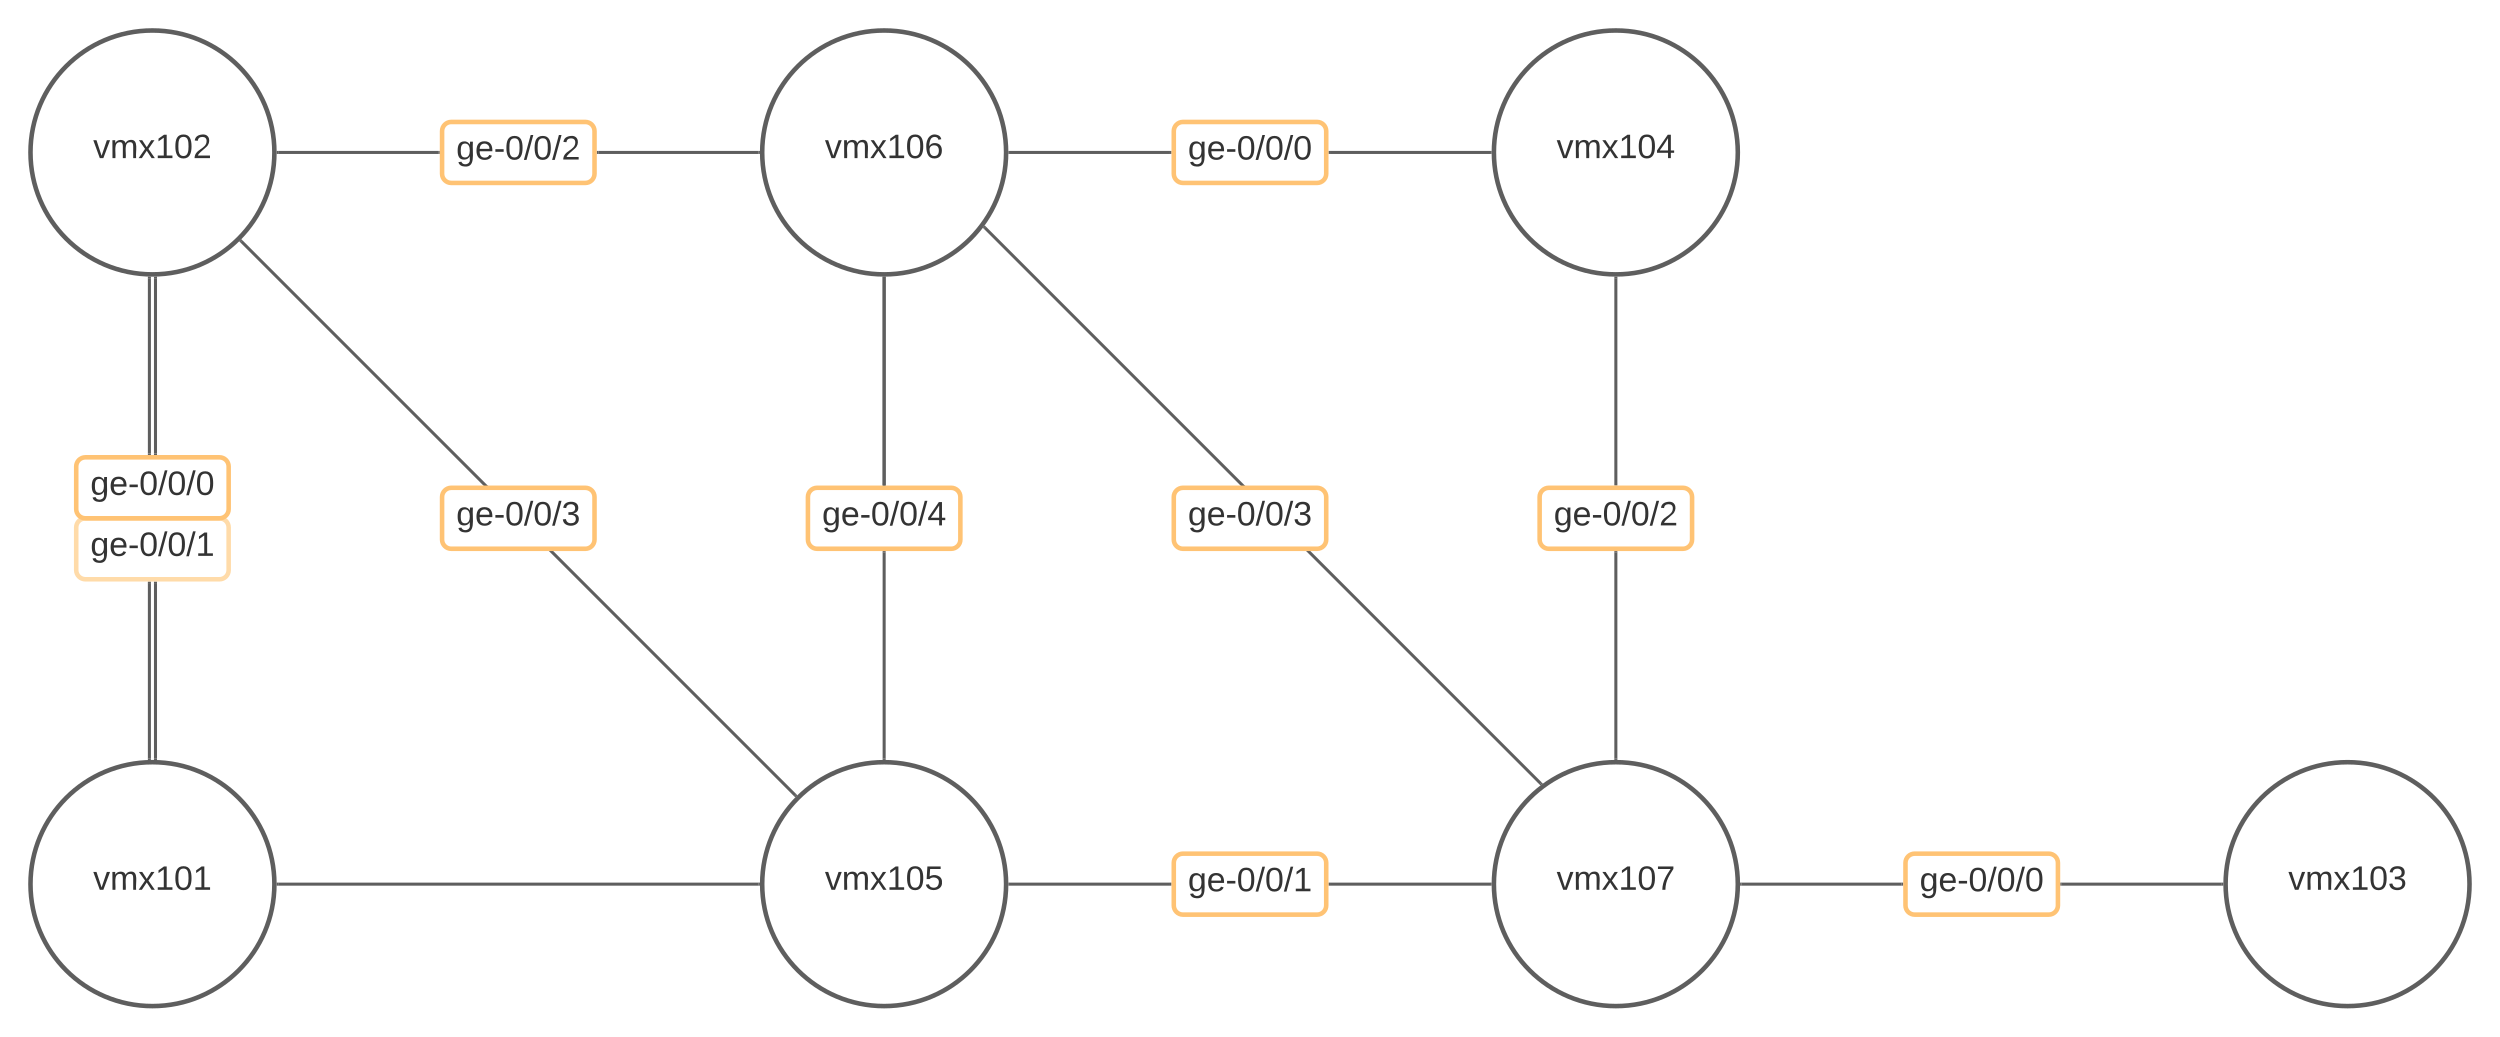
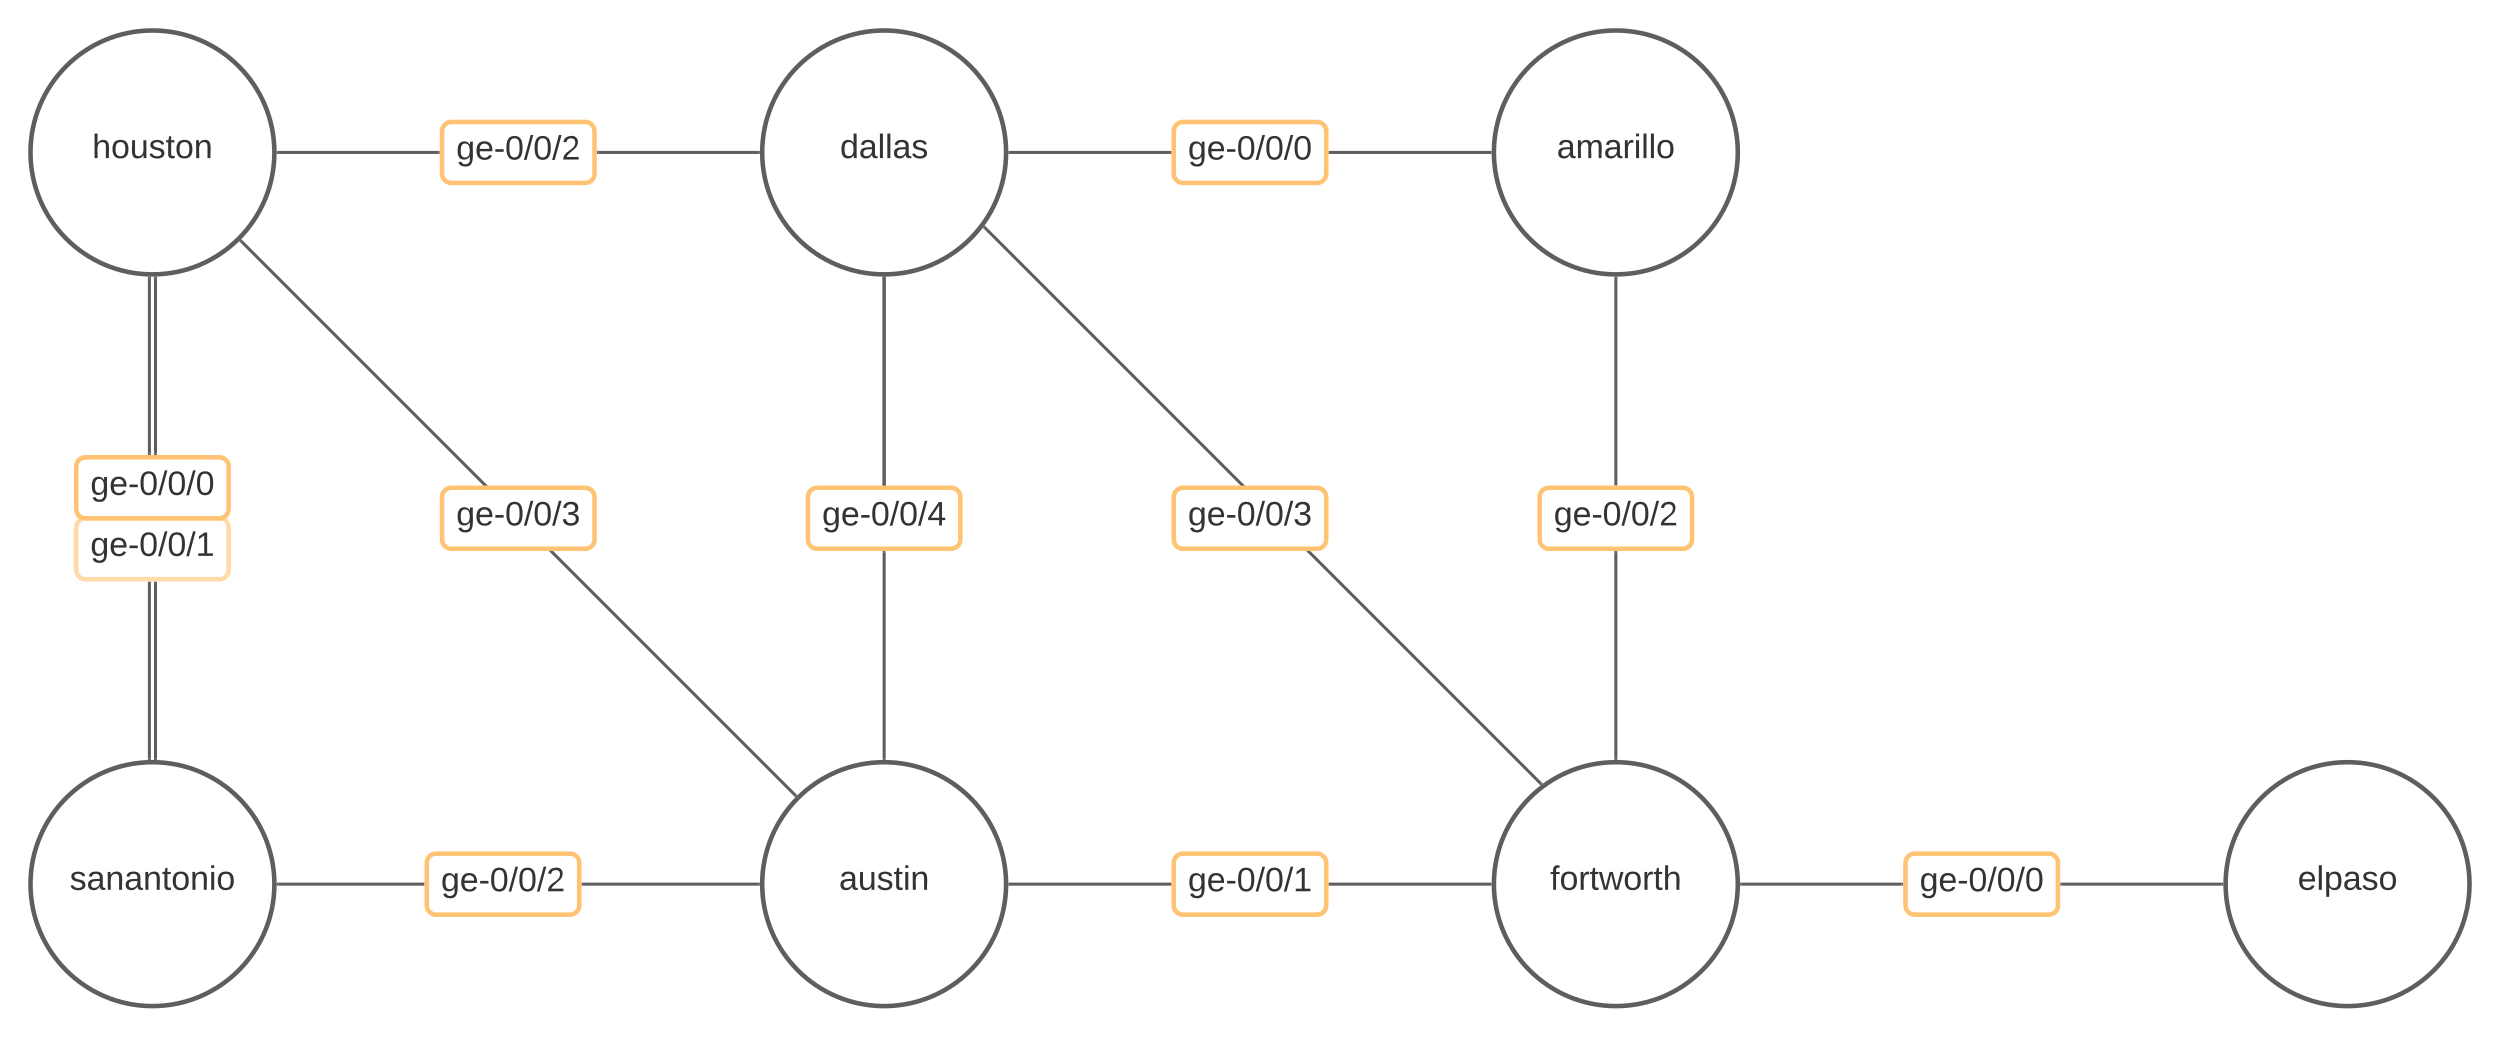
<svg xmlns="http://www.w3.org/2000/svg" xmlns:ns1="lucid" xmlns:xlink="http://www.w3.org/1999/xlink" width="1640" height="680">
  <g transform="translate(-60 -300)" ns1:page-tab-id="0_0">
    <path d="M0 0h1760v1360H0z" fill="#fff" />
    <path d="M240 400c0 44.18-35.82 80-80 80s-80-35.82-80-80 35.82-80 80-80 80 35.82 80 80z" stroke="#5e5e5e" stroke-width="3" fill="#fff" />
-     <use xlink:href="#a" transform="matrix(1,0,0,1,85,325) translate(36.14198 78.71528)" />
+     <use xlink:href="#a" transform="matrix(1,0,0,1,85,325) translate(35.49383 78.71528)" />
    <path d="M240 880c0 44.18-35.82 80-80 80s-80-35.82-80-80 35.82-80 80-80 80 35.82 80 80z" stroke="#5e5e5e" stroke-width="3" fill="#fff" />
-     <use xlink:href="#b" transform="matrix(1,0,0,1,85,805) translate(36.14198 78.71528)" />
+     <use xlink:href="#b" transform="matrix(1,0,0,1,85,805) translate(20.70988 78.71528)" />
    <path d="M720 400c0 44.18-35.82 80-80 80s-80-35.82-80-80 35.82-80 80-80 80 35.82 80 80z" stroke="#5e5e5e" stroke-width="3" fill="#fff" />
-     <use xlink:href="#c" transform="matrix(1,0,0,1,565,325) translate(36.14198 78.71528)" />
+     <use xlink:href="#c" transform="matrix(1,0,0,1,565,325) translate(46.04938 78.71528)" />
    <path d="M1200 400c0 44.18-35.82 80-80 80s-80-35.82-80-80 35.82-80 80-80 80 35.82 80 80z" stroke="#5e5e5e" stroke-width="3" fill="#fff" />
-     <use xlink:href="#d" transform="matrix(1,0,0,1,1045,325) translate(36.14198 78.71528)" />
+     <use xlink:href="#d" transform="matrix(1,0,0,1,1045,325) translate(36.26543 78.71528)" />
    <path d="M720 880c0 44.18-35.82 80-80 80s-80-35.82-80-80 35.82-80 80-80 80 35.82 80 80z" stroke="#5e5e5e" stroke-width="3" fill="#fff" />
-     <use xlink:href="#e" transform="matrix(1,0,0,1,565,805) translate(36.14198 78.71528)" />
+     <use xlink:href="#e" transform="matrix(1,0,0,1,565,805) translate(45.40123 78.71528)" />
    <path d="M1200 880c0 44.18-35.82 80-80 80s-80-35.82-80-80 35.82-80 80-80 80 35.82 80 80z" stroke="#5e5e5e" stroke-width="3" fill="#fff" />
-     <use xlink:href="#f" transform="matrix(1,0,0,1,1045,805) translate(36.14198 78.71528)" />
+     <use xlink:href="#f" transform="matrix(1,0,0,1,1045,805) translate(31.88272 78.71528)" />
    <path d="M1680 880c0 44.18-35.82 80-80 80s-80-35.82-80-80 35.82-80 80-80 80 35.82 80 80z" stroke="#5e5e5e" stroke-width="3" fill="#fff" />
-     <use xlink:href="#g" transform="matrix(1,0,0,1,1525,805) translate(36.14198 78.71528)" />
+     <use xlink:href="#g" transform="matrix(1,0,0,1,1525,805) translate(42.31481 78.71528)" />
    <path d="M158 597.5v-115M162 597.5v-115" stroke="#5e5e5e" stroke-width="2" fill="none" />
    <path d="M159 598.5h-2v-1.03h2M163 598.5h-2v-1.03h2M159 481.47v1.06h-2v-1.12M163 482.53h-2v-1.04l2-.1" fill="#5e5e5e" />
    <path d="M158 797.5v-115M162 797.5v-115" stroke="#5e5e5e" stroke-width="2" fill="none" />
    <path d="M159 798.5l-2 .1v-1.13h2M163 798.6l-2-.07v-1.06h2M159 682.53h-2v-1.03h2M163 682.53h-2v-1.03h2" fill="#5e5e5e" />
    <path d="M162 639.5v1M158 639.5v1" stroke="#5e5e5e" stroke-width="2" fill="none" />
    <path d="M163 639.53h-2v-1.03h2M159 639.53h-2v-1.03h2M163 641.5h-2v-1.03h2M159 641.5h-2v-1.03h2" fill="#5e5e5e" />
    <path d="M452.5 400h105" stroke="#5e5e5e" stroke-width="2" fill="none" />
    <path d="M452.53 401h-1.03v-2h1.03M558.5 399.98V401h-1.03v-2h1.06" fill="#5e5e5e" />
    <path d="M242.5 400h105" stroke="#5e5e5e" stroke-width="2" fill="none" />
    <path d="M242.53 401h-1.06l.03-.98V399h1.03M348.5 401h-1.03v-2h1.03" fill="#5e5e5e" />
    <path d="M932.5 400h105" stroke="#5e5e5e" stroke-width="2" fill="none" />
    <path d="M932.53 401h-1.03v-2h1.03M1038.5 399.98V401h-1.03v-2h1.06" fill="#5e5e5e" />
    <path d="M722.5 400h105" stroke="#5e5e5e" stroke-width="2" fill="none" />
    <path d="M722.53 401h-1.06l.03-.98V399h1.03M828.5 401h-1.03v-2h1.03" fill="#5e5e5e" />
-     <path d="M557.5 880h-315" stroke="#5e5e5e" stroke-width="2" fill="none" />
-     <path d="M558.5 879.98V881h-1.03v-2h1.06M242.53 881h-1.06l.03-.98V879h1.03" fill="#5e5e5e" />
+     <path d="M557.5 880h-115" stroke="#5e5e5e" stroke-width="2" fill="none" />
+     <path d="M558.5 879.98V881h-1.03v-2h1.06M442.53 881h-1.03v-2h1.03" fill="#5e5e5e" />
+     <path d="M337.5 880h-95" stroke="#5e5e5e" stroke-width="2" fill="none" />
+     <path d="M338.5 881h-1.03v-2h1.03M242.53 881h-1.06l.03-.98V879h1.03" fill="#5e5e5e" />
    <path d="M218.3 458.3l363.4 363.4" stroke="#5e5e5e" stroke-width="2" fill="none" />
    <path d="M219.03 457.62l-1.4 1.4-.73-.7 1.4-1.43M583.1 821.7l-1.4 1.4-.73-.72 1.4-1.4" fill="#5e5e5e" />
    <path d="M722.5 880h105" stroke="#5e5e5e" stroke-width="2" fill="none" />
    <path d="M722.53 881h-1.06l.03-.98V879h1.03M828.5 881h-1.03v-2h1.03" fill="#5e5e5e" />
    <path d="M932.5 880h105" stroke="#5e5e5e" stroke-width="2" fill="none" />
    <path d="M932.53 881h-1.03v-2h1.03M1038.5 879.98V881h-1.03v-2h1.06" fill="#5e5e5e" />
    <path d="M1412.5 880h105" stroke="#5e5e5e" stroke-width="2" fill="none" />
    <path d="M1412.53 881h-1.03v-2h1.03M1518.5 879.98V881h-1.03v-2h1.06" fill="#5e5e5e" />
    <path d="M1202.5 880h105" stroke="#5e5e5e" stroke-width="2" fill="none" />
    <path d="M1202.53 881h-1.06l.03-.98V879h1.03M1308.5 881h-1.03v-2h1.03" fill="#5e5e5e" />
    <path d="M110 646c0-3.3 2.7-6 6-6h88c3.3 0 6 2.7 6 6v28c0 3.3-2.7 6-6 6h-88c-3.3 0-6-2.7-6-6z" stroke="#ffdba9" stroke-width="3" fill="#fff" />
    <use xlink:href="#h" transform="matrix(1,0,0,1,115,645) translate(4.290123 19.65278)" />
    <path d="M110 606c0-3.3 2.7-6 6-6h88c3.3 0 6 2.7 6 6v28c0 3.3-2.7 6-6 6h-88c-3.3 0-6-2.7-6-6z" stroke="#ffc374" stroke-width="3" fill="#fff" />
    <use xlink:href="#i" transform="matrix(1,0,0,1,115,605) translate(4.290123 19.65278)" />
    <path d="M350 386c0-3.3 2.7-6 6-6h88c3.3 0 6 2.7 6 6v28c0 3.3-2.7 6-6 6h-88c-3.3 0-6-2.7-6-6z" stroke="#ffc374" stroke-width="3" fill="#fff" />
    <use xlink:href="#j" transform="matrix(1,0,0,1,355,385) translate(4.290123 19.65278)" />
    <path d="M350 626c0-3.3 2.7-6 6-6h88c3.3 0 6 2.7 6 6v28c0 3.3-2.7 6-6 6h-88c-3.3 0-6-2.7-6-6z" stroke="#ffc374" stroke-width="3" fill="#fff" />
    <use xlink:href="#k" transform="matrix(1,0,0,1,355,625) translate(4.290123 19.65278)" />
    <path d="M640 482.5v135" stroke="#5e5e5e" stroke-width="2" fill="none" />
    <path d="M639.98 481.5H641v1.03h-2v-1.06M641 618.5h-2v-1.03h2" fill="#5e5e5e" />
    <path d="M640 662.5v135" stroke="#5e5e5e" stroke-width="2" fill="none" />
    <path d="M641 662.53h-2v-1.03h2M641 798.53l-.98-.03H639v-1.03h2" fill="#5e5e5e" />
    <path d="M590 626c0-3.3 2.7-6 6-6h88c3.3 0 6 2.7 6 6v28c0 3.3-2.7 6-6 6h-88c-3.3 0-6-2.7-6-6z" stroke="#ffc374" stroke-width="3" fill="#fff" />
    <use xlink:href="#l" transform="matrix(1,0,0,1,595,625) translate(4.290123 19.65278)" />
    <path d="M830 386c0-3.3 2.7-6 6-6h88c3.3 0 6 2.7 6 6v28c0 3.3-2.7 6-6 6h-88c-3.3 0-6-2.7-6-6z" stroke="#ffc374" stroke-width="3" fill="#fff" />
    <use xlink:href="#i" transform="matrix(1,0,0,1,835,385) translate(4.290123 19.65278)" />
    <path d="M830 866c0-3.3 2.7-6 6-6h88c3.3 0 6 2.7 6 6v28c0 3.3-2.7 6-6 6h-88c-3.3 0-6-2.7-6-6z" stroke="#ffc374" stroke-width="3" fill="#fff" />
    <use xlink:href="#h" transform="matrix(1,0,0,1,835,865) translate(4.290123 19.65278)" />
    <path d="M640 482.5v135M640 482.53v-1.03M640 617.47v1.03M1120 662.5v135" stroke="#5e5e5e" stroke-width="2" fill="none" />
    <path d="M1121 662.53h-2v-1.03h2M1121 798.53l-.98-.03H1119v-1.03h2" fill="#5e5e5e" />
    <path d="M1120 482.5v135" stroke="#5e5e5e" stroke-width="2" fill="none" />
    <path d="M1119.98 481.5h1.03v1.03h-2v-1.06M1121 618.5h-2v-1.03h2" fill="#5e5e5e" />
    <path d="M1070 626c0-3.3 2.7-6 6-6h88c3.3 0 6 2.7 6 6v28c0 3.3-2.7 6-6 6h-88c-3.3 0-6-2.7-6-6z" stroke="#ffc374" stroke-width="3" fill="#fff" />
    <use xlink:href="#j" transform="matrix(1,0,0,1,1075,625) translate(4.290123 19.65278)" />
    <path d="M1310 866c0-3.3 2.7-6 6-6h88c3.3 0 6 2.7 6 6v28c0 3.3-2.7 6-6 6h-88c-3.3 0-6-2.7-6-6z" stroke="#ffc374" stroke-width="3" fill="#fff" />
    <use xlink:href="#i" transform="matrix(1,0,0,1,1315,865) translate(4.290123 19.65278)" />
    <path d="M706.06 449.36l364.57 364.57" stroke="#5e5e5e" stroke-width="2" fill="none" />
    <path d="M706.8 448.67l-1.43 1.4-.63-.62 1.23-1.6M1072.15 814.03l-.33.23-1.27 1-.64-.64 1.42-1.42" fill="#5e5e5e" />
    <path d="M830 626c0-3.3 2.7-6 6-6h88c3.3 0 6 2.7 6 6v28c0 3.3-2.7 6-6 6h-88c-3.3 0-6-2.7-6-6z" stroke="#ffc374" stroke-width="3" fill="#fff" />
    <use xlink:href="#k" transform="matrix(1,0,0,1,835,625) translate(4.290123 19.65278)" />
+     <path d="M340 866c0-3.3 2.7-6 6-6h88c3.3 0 6 2.7 6 6v28c0 3.3-2.7 6-6 6h-88c-3.3 0-6-2.7-6-6z" stroke="#ffc374" stroke-width="3" fill="#fff" />
+     <use xlink:href="#j" transform="matrix(1,0,0,1,345,865) translate(4.290123 19.65278)" />
    <defs>
-       <path fill="#333" d="M108 0H70L1-190h34L89-25l56-165h34" id="m" />
-       <path fill="#333" d="M210-169c-67 3-38 105-44 169h-31v-121c0-29-5-50-35-48C34-165 62-65 56 0H25l-1-190h30c1 10-1 24 2 32 10-44 99-50 107 0 11-21 27-35 58-36 85-2 47 119 55 194h-31v-121c0-29-5-49-35-48" id="n" />
-       <path fill="#333" d="M141 0L90-78 38 0H4l68-98-65-92h35l48 74 47-74h35l-64 92 68 98h-35" id="o" />
-       <path fill="#333" d="M27 0v-27h64v-190l-56 39v-29l58-41h29v221h61V0H27" id="p" />
-       <path fill="#333" d="M101-251c68 0 85 55 85 127S166 4 100 4C33 4 14-52 14-124c0-73 17-127 87-127zm-1 229c47 0 54-49 54-102s-4-102-53-102c-51 0-55 48-55 102 0 53 5 102 54 102" id="q" />
-       <path fill="#333" d="M101-251c82-7 93 87 43 132L82-64C71-53 59-42 53-27h129V0H18c2-99 128-94 128-182 0-28-16-43-45-43s-46 15-49 41l-32-3c6-41 34-60 81-64" id="r" />
+       <path fill="#333" d="M106-169C34-169 62-67 57 0H25v-261h32l-1 103c12-21 28-36 61-36 89 0 53 116 60 194h-32v-121c2-32-8-49-39-48" id="m" />
+       <path fill="#333" d="M100-194c62-1 85 37 85 99 1 63-27 99-86 99S16-35 15-95c0-66 28-99 85-99zM99-20c44 1 53-31 53-75 0-43-8-75-51-75s-53 32-53 75 10 74 51 75" id="n" />
+       <path fill="#333" d="M84 4C-5 8 30-112 23-190h32v120c0 31 7 50 39 49 72-2 45-101 50-169h31l1 190h-30c-1-10 1-25-2-33-11 22-28 36-60 37" id="o" />
+       <path fill="#333" d="M135-143c-3-34-86-38-87 0 15 53 115 12 119 90S17 21 10-45l28-5c4 36 97 45 98 0-10-56-113-15-118-90-4-57 82-63 122-42 12 7 21 19 24 35" id="p" />
+       <path fill="#333" d="M59-47c-2 24 18 29 38 22v24C64 9 27 4 27-40v-127H5v-23h24l9-43h21v43h35v23H59v120" id="q" />
+       <path fill="#333" d="M117-194c89-4 53 116 60 194h-32v-121c0-31-8-49-39-48C34-167 62-67 57 0H25l-1-190h30c1 10-1 24 2 32 11-22 29-35 61-36" id="r" />
      <g id="a">
        <use transform="matrix(0.0617284,0,0,0.0617284,0,0)" xlink:href="#m" />
-         <use transform="matrix(0.0617284,0,0,0.0617284,11.11111,0)" xlink:href="#n" />
-         <use transform="matrix(0.0617284,0,0,0.0617284,29.5679,0)" xlink:href="#o" />
-         <use transform="matrix(0.0617284,0,0,0.0617284,40.67901,0)" xlink:href="#p" />
-         <use transform="matrix(0.0617284,0,0,0.0617284,53.02469,0)" xlink:href="#q" />
-         <use transform="matrix(0.0617284,0,0,0.0617284,65.37037,0)" xlink:href="#r" />
-       </g>
+         <use transform="matrix(0.0617284,0,0,0.0617284,12.34568,0)" xlink:href="#n" />
+         <use transform="matrix(0.0617284,0,0,0.0617284,24.69136,0)" xlink:href="#o" />
+         <use transform="matrix(0.0617284,0,0,0.0617284,37.03704,0)" xlink:href="#p" />
+         <use transform="matrix(0.0617284,0,0,0.0617284,48.14815,0)" xlink:href="#q" />
+         <use transform="matrix(0.0617284,0,0,0.0617284,54.32099,0)" xlink:href="#n" />
+         <use transform="matrix(0.0617284,0,0,0.0617284,66.66667,0)" xlink:href="#r" />
+       </g>
+       <path fill="#333" d="M141-36C126-15 110 5 73 4 37 3 15-17 15-53c-1-64 63-63 125-63 3-35-9-54-41-54-24 1-41 7-42 31l-33-3c5-37 33-52 76-52 45 0 72 20 72 64v82c-1 20 7 32 28 27v20c-31 9-61-2-59-35zM48-53c0 20 12 33 32 33 41-3 63-29 60-74-43 2-92-5-92 41" id="s" />
+       <path fill="#333" d="M24-231v-30h32v30H24zM24 0v-190h32V0H24" id="t" />
      <g id="b">
-         <use transform="matrix(0.0617284,0,0,0.0617284,0,0)" xlink:href="#m" />
-         <use transform="matrix(0.0617284,0,0,0.0617284,11.11111,0)" xlink:href="#n" />
-         <use transform="matrix(0.0617284,0,0,0.0617284,29.5679,0)" xlink:href="#o" />
-         <use transform="matrix(0.0617284,0,0,0.0617284,40.67901,0)" xlink:href="#p" />
-         <use transform="matrix(0.0617284,0,0,0.0617284,53.02469,0)" xlink:href="#q" />
-         <use transform="matrix(0.0617284,0,0,0.0617284,65.37037,0)" xlink:href="#p" />
-       </g>
-       <path fill="#333" d="M110-160c48 1 74 30 74 79 0 53-28 85-80 85-65 0-83-55-86-122-5-90 50-162 133-122 14 7 22 21 27 39l-31 6c-5-40-67-38-82-6-9 19-15 44-15 74 11-20 30-34 60-33zm-7 138c34 0 49-23 49-58s-16-56-50-56c-29 0-50 16-49 49 1 36 15 65 50 65" id="s" />
+         <use transform="matrix(0.0617284,0,0,0.0617284,0,0)" xlink:href="#p" />
+         <use transform="matrix(0.0617284,0,0,0.0617284,11.11111,0)" xlink:href="#s" />
+         <use transform="matrix(0.0617284,0,0,0.0617284,23.45679,0)" xlink:href="#r" />
+         <use transform="matrix(0.0617284,0,0,0.0617284,35.80247,0)" xlink:href="#s" />
+         <use transform="matrix(0.0617284,0,0,0.0617284,48.14815,0)" xlink:href="#r" />
+         <use transform="matrix(0.0617284,0,0,0.0617284,60.49383,0)" xlink:href="#q" />
+         <use transform="matrix(0.0617284,0,0,0.0617284,66.66667,0)" xlink:href="#n" />
+         <use transform="matrix(0.0617284,0,0,0.0617284,79.01235,0)" xlink:href="#r" />
+         <use transform="matrix(0.0617284,0,0,0.0617284,91.35802,0)" xlink:href="#t" />
+         <use transform="matrix(0.0617284,0,0,0.0617284,96.23457,0)" xlink:href="#n" />
+       </g>
+       <path fill="#333" d="M85-194c31 0 48 13 60 33l-1-100h32l1 261h-30c-2-10 0-23-3-31C134-8 116 4 85 4 32 4 16-35 15-94c0-66 23-100 70-100zm9 24c-40 0-46 34-46 75 0 40 6 74 45 74 42 0 51-32 51-76 0-42-9-74-50-73" id="u" />
+       <path fill="#333" d="M24 0v-261h32V0H24" id="v" />
      <g id="c">
-         <use transform="matrix(0.0617284,0,0,0.0617284,0,0)" xlink:href="#m" />
-         <use transform="matrix(0.0617284,0,0,0.0617284,11.11111,0)" xlink:href="#n" />
-         <use transform="matrix(0.0617284,0,0,0.0617284,29.5679,0)" xlink:href="#o" />
-         <use transform="matrix(0.0617284,0,0,0.0617284,40.67901,0)" xlink:href="#p" />
-         <use transform="matrix(0.0617284,0,0,0.0617284,53.02469,0)" xlink:href="#q" />
-         <use transform="matrix(0.0617284,0,0,0.0617284,65.37037,0)" xlink:href="#s" />
-       </g>
-       <path fill="#333" d="M155-56V0h-30v-56H8v-25l114-167h33v167h35v25h-35zm-30-156c-27 46-58 90-88 131h88v-131" id="t" />
+         <use transform="matrix(0.0617284,0,0,0.0617284,0,0)" xlink:href="#u" />
+         <use transform="matrix(0.0617284,0,0,0.0617284,12.34568,0)" xlink:href="#s" />
+         <use transform="matrix(0.0617284,0,0,0.0617284,24.69136,0)" xlink:href="#v" />
+         <use transform="matrix(0.0617284,0,0,0.0617284,29.5679,0)" xlink:href="#v" />
+         <use transform="matrix(0.0617284,0,0,0.0617284,34.44444,0)" xlink:href="#s" />
+         <use transform="matrix(0.0617284,0,0,0.0617284,46.79012,0)" xlink:href="#p" />
+       </g>
+       <path fill="#333" d="M210-169c-67 3-38 105-44 169h-31v-121c0-29-5-50-35-48C34-165 62-65 56 0H25l-1-190h30c1 10-1 24 2 32 10-44 99-50 107 0 11-21 27-35 58-36 85-2 47 119 55 194h-31v-121c0-29-5-49-35-48" id="w" />
+       <path fill="#333" d="M114-163C36-179 61-72 57 0H25l-1-190h30c1 12-1 29 2 39 6-27 23-49 58-41v29" id="x" />
      <g id="d">
-         <use transform="matrix(0.0617284,0,0,0.0617284,0,0)" xlink:href="#m" />
-         <use transform="matrix(0.0617284,0,0,0.0617284,11.11111,0)" xlink:href="#n" />
-         <use transform="matrix(0.0617284,0,0,0.0617284,29.5679,0)" xlink:href="#o" />
-         <use transform="matrix(0.0617284,0,0,0.0617284,40.67901,0)" xlink:href="#p" />
-         <use transform="matrix(0.0617284,0,0,0.0617284,53.02469,0)" xlink:href="#q" />
-         <use transform="matrix(0.0617284,0,0,0.0617284,65.37037,0)" xlink:href="#t" />
-       </g>
-       <path fill="#333" d="M54-142c48-35 137-8 131 61C196 18 31 33 14-55l32-4c7 23 22 37 52 37 35-1 51-22 54-58 4-55-73-65-99-34H22l8-134h141v27H59" id="u" />
+         <use transform="matrix(0.0617284,0,0,0.0617284,0,0)" xlink:href="#s" />
+         <use transform="matrix(0.0617284,0,0,0.0617284,12.34568,0)" xlink:href="#w" />
+         <use transform="matrix(0.0617284,0,0,0.0617284,30.80247,0)" xlink:href="#s" />
+         <use transform="matrix(0.0617284,0,0,0.0617284,43.14815,0)" xlink:href="#x" />
+         <use transform="matrix(0.0617284,0,0,0.0617284,50.49383,0)" xlink:href="#t" />
+         <use transform="matrix(0.0617284,0,0,0.0617284,55.37037,0)" xlink:href="#v" />
+         <use transform="matrix(0.0617284,0,0,0.0617284,60.24691,0)" xlink:href="#v" />
+         <use transform="matrix(0.0617284,0,0,0.0617284,65.12346,0)" xlink:href="#n" />
+       </g>
      <g id="e">
-         <use transform="matrix(0.0617284,0,0,0.0617284,0,0)" xlink:href="#m" />
-         <use transform="matrix(0.0617284,0,0,0.0617284,11.11111,0)" xlink:href="#n" />
-         <use transform="matrix(0.0617284,0,0,0.0617284,29.5679,0)" xlink:href="#o" />
-         <use transform="matrix(0.0617284,0,0,0.0617284,40.67901,0)" xlink:href="#p" />
-         <use transform="matrix(0.0617284,0,0,0.0617284,53.02469,0)" xlink:href="#q" />
-         <use transform="matrix(0.0617284,0,0,0.0617284,65.37037,0)" xlink:href="#u" />
-       </g>
-       <path fill="#333" d="M64 0c3-98 48-159 88-221H18v-27h164v26C143-157 98-101 97 0H64" id="v" />
+         <use transform="matrix(0.0617284,0,0,0.0617284,0,0)" xlink:href="#s" />
+         <use transform="matrix(0.0617284,0,0,0.0617284,12.34568,0)" xlink:href="#o" />
+         <use transform="matrix(0.0617284,0,0,0.0617284,24.69136,0)" xlink:href="#p" />
+         <use transform="matrix(0.0617284,0,0,0.0617284,35.80247,0)" xlink:href="#q" />
+         <use transform="matrix(0.0617284,0,0,0.0617284,41.97531,0)" xlink:href="#t" />
+         <use transform="matrix(0.0617284,0,0,0.0617284,46.85185,0)" xlink:href="#r" />
+       </g>
+       <path fill="#333" d="M101-234c-31-9-42 10-38 44h38v23H63V0H32v-167H5v-23h27c-7-52 17-82 69-68v24" id="y" />
+       <path fill="#333" d="M206 0h-36l-40-164L89 0H53L-1-190h32L70-26l43-164h34l41 164 42-164h31" id="z" />
      <g id="f">
-         <use transform="matrix(0.0617284,0,0,0.0617284,0,0)" xlink:href="#m" />
-         <use transform="matrix(0.0617284,0,0,0.0617284,11.11111,0)" xlink:href="#n" />
-         <use transform="matrix(0.0617284,0,0,0.0617284,29.5679,0)" xlink:href="#o" />
-         <use transform="matrix(0.0617284,0,0,0.0617284,40.67901,0)" xlink:href="#p" />
-         <use transform="matrix(0.0617284,0,0,0.0617284,53.02469,0)" xlink:href="#q" />
-         <use transform="matrix(0.0617284,0,0,0.0617284,65.37037,0)" xlink:href="#v" />
-       </g>
-       <path fill="#333" d="M126-127c33 6 58 20 58 59 0 88-139 92-164 29-3-8-5-16-6-25l32-3c6 27 21 44 54 44 32 0 52-15 52-46 0-38-36-46-79-43v-28c39 1 72-4 72-42 0-27-17-43-46-43-28 0-47 15-49 41l-32-3c6-42 35-63 81-64 48-1 79 21 79 65 0 36-21 52-52 59" id="w" />
+         <use transform="matrix(0.0617284,0,0,0.0617284,0,0)" xlink:href="#y" />
+         <use transform="matrix(0.0617284,0,0,0.0617284,6.17284,0)" xlink:href="#n" />
+         <use transform="matrix(0.0617284,0,0,0.0617284,18.51852,0)" xlink:href="#x" />
+         <use transform="matrix(0.0617284,0,0,0.0617284,25.8642,0)" xlink:href="#q" />
+         <use transform="matrix(0.0617284,0,0,0.0617284,32.03704,0)" xlink:href="#z" />
+         <use transform="matrix(0.0617284,0,0,0.0617284,48.02469,0)" xlink:href="#n" />
+         <use transform="matrix(0.0617284,0,0,0.0617284,60.37037,0)" xlink:href="#x" />
+         <use transform="matrix(0.0617284,0,0,0.0617284,67.71605,0)" xlink:href="#q" />
+         <use transform="matrix(0.0617284,0,0,0.0617284,73.88889,0)" xlink:href="#m" />
+       </g>
+       <path fill="#333" d="M100-194c63 0 86 42 84 106H49c0 40 14 67 53 68 26 1 43-12 49-29l28 8c-11 28-37 45-77 45C44 4 14-33 15-96c1-61 26-98 85-98zm52 81c6-60-76-77-97-28-3 7-6 17-6 28h103" id="A" />
+       <path fill="#333" d="M115-194c55 1 70 41 70 98S169 2 115 4C84 4 66-9 55-30l1 105H24l-1-265h31l2 30c10-21 28-34 59-34zm-8 174c40 0 45-34 45-75s-6-73-45-74c-42 0-51 32-51 76 0 43 10 73 51 73" id="B" />
      <g id="g">
-         <use transform="matrix(0.0617284,0,0,0.0617284,0,0)" xlink:href="#m" />
-         <use transform="matrix(0.0617284,0,0,0.0617284,11.11111,0)" xlink:href="#n" />
-         <use transform="matrix(0.0617284,0,0,0.0617284,29.5679,0)" xlink:href="#o" />
-         <use transform="matrix(0.0617284,0,0,0.0617284,40.67901,0)" xlink:href="#p" />
-         <use transform="matrix(0.0617284,0,0,0.0617284,53.02469,0)" xlink:href="#q" />
-         <use transform="matrix(0.0617284,0,0,0.0617284,65.37037,0)" xlink:href="#w" />
-       </g>
-       <path fill="#333" d="M177-190C167-65 218 103 67 71c-23-6-38-20-44-43l32-5c15 47 100 32 89-28v-30C133-14 115 1 83 1 29 1 15-40 15-95c0-56 16-97 71-98 29-1 48 16 59 35 1-10 0-23 2-32h30zM94-22c36 0 50-32 50-73 0-42-14-75-50-75-39 0-46 34-46 75s6 73 46 73" id="x" />
-       <path fill="#333" d="M100-194c63 0 86 42 84 106H49c0 40 14 67 53 68 26 1 43-12 49-29l28 8c-11 28-37 45-77 45C44 4 14-33 15-96c1-61 26-98 85-98zm52 81c6-60-76-77-97-28-3 7-6 17-6 28h103" id="y" />
-       <path fill="#333" d="M16-82v-28h88v28H16" id="z" />
-       <path fill="#333" d="M0 4l72-265h28L28 4H0" id="A" />
+         <use transform="matrix(0.0617284,0,0,0.0617284,0,0)" xlink:href="#A" />
+         <use transform="matrix(0.0617284,0,0,0.0617284,12.34568,0)" xlink:href="#v" />
+         <use transform="matrix(0.0617284,0,0,0.0617284,17.22222,0)" xlink:href="#B" />
+         <use transform="matrix(0.0617284,0,0,0.0617284,29.5679,0)" xlink:href="#s" />
+         <use transform="matrix(0.0617284,0,0,0.0617284,41.91358,0)" xlink:href="#p" />
+         <use transform="matrix(0.0617284,0,0,0.0617284,53.02469,0)" xlink:href="#n" />
+       </g>
+       <path fill="#333" d="M177-190C167-65 218 103 67 71c-23-6-38-20-44-43l32-5c15 47 100 32 89-28v-30C133-14 115 1 83 1 29 1 15-40 15-95c0-56 16-97 71-98 29-1 48 16 59 35 1-10 0-23 2-32h30zM94-22c36 0 50-32 50-73 0-42-14-75-50-75-39 0-46 34-46 75s6 73 46 73" id="C" />
+       <path fill="#333" d="M16-82v-28h88v28H16" id="D" />
+       <path fill="#333" d="M101-251c68 0 85 55 85 127S166 4 100 4C33 4 14-52 14-124c0-73 17-127 87-127zm-1 229c47 0 54-49 54-102s-4-102-53-102c-51 0-55 48-55 102 0 53 5 102 54 102" id="E" />
+       <path fill="#333" d="M0 4l72-265h28L28 4H0" id="F" />
+       <path fill="#333" d="M27 0v-27h64v-190l-56 39v-29l58-41h29v221h61V0H27" id="G" />
      <g id="h">
-         <use transform="matrix(0.0617284,0,0,0.0617284,0,0)" xlink:href="#x" />
-         <use transform="matrix(0.0617284,0,0,0.0617284,12.34568,0)" xlink:href="#y" />
-         <use transform="matrix(0.0617284,0,0,0.0617284,24.69136,0)" xlink:href="#z" />
-         <use transform="matrix(0.0617284,0,0,0.0617284,32.03704,0)" xlink:href="#q" />
-         <use transform="matrix(0.0617284,0,0,0.0617284,44.38272,0)" xlink:href="#A" />
-         <use transform="matrix(0.0617284,0,0,0.0617284,50.55556,0)" xlink:href="#q" />
-         <use transform="matrix(0.0617284,0,0,0.0617284,62.90123,0)" xlink:href="#A" />
-         <use transform="matrix(0.0617284,0,0,0.0617284,69.07407,0)" xlink:href="#p" />
+         <use transform="matrix(0.0617284,0,0,0.0617284,0,0)" xlink:href="#C" />
+         <use transform="matrix(0.0617284,0,0,0.0617284,12.34568,0)" xlink:href="#A" />
+         <use transform="matrix(0.0617284,0,0,0.0617284,24.69136,0)" xlink:href="#D" />
+         <use transform="matrix(0.0617284,0,0,0.0617284,32.03704,0)" xlink:href="#E" />
+         <use transform="matrix(0.0617284,0,0,0.0617284,44.38272,0)" xlink:href="#F" />
+         <use transform="matrix(0.0617284,0,0,0.0617284,50.55556,0)" xlink:href="#E" />
+         <use transform="matrix(0.0617284,0,0,0.0617284,62.90123,0)" xlink:href="#F" />
+         <use transform="matrix(0.0617284,0,0,0.0617284,69.07407,0)" xlink:href="#G" />
      </g>
      <g id="i">
-         <use transform="matrix(0.0617284,0,0,0.0617284,0,0)" xlink:href="#x" />
-         <use transform="matrix(0.0617284,0,0,0.0617284,12.34568,0)" xlink:href="#y" />
-         <use transform="matrix(0.0617284,0,0,0.0617284,24.69136,0)" xlink:href="#z" />
-         <use transform="matrix(0.0617284,0,0,0.0617284,32.03704,0)" xlink:href="#q" />
-         <use transform="matrix(0.0617284,0,0,0.0617284,44.38272,0)" xlink:href="#A" />
-         <use transform="matrix(0.0617284,0,0,0.0617284,50.55556,0)" xlink:href="#q" />
-         <use transform="matrix(0.0617284,0,0,0.0617284,62.90123,0)" xlink:href="#A" />
-         <use transform="matrix(0.0617284,0,0,0.0617284,69.07407,0)" xlink:href="#q" />
-       </g>
+         <use transform="matrix(0.0617284,0,0,0.0617284,0,0)" xlink:href="#C" />
+         <use transform="matrix(0.0617284,0,0,0.0617284,12.34568,0)" xlink:href="#A" />
+         <use transform="matrix(0.0617284,0,0,0.0617284,24.69136,0)" xlink:href="#D" />
+         <use transform="matrix(0.0617284,0,0,0.0617284,32.03704,0)" xlink:href="#E" />
+         <use transform="matrix(0.0617284,0,0,0.0617284,44.38272,0)" xlink:href="#F" />
+         <use transform="matrix(0.0617284,0,0,0.0617284,50.55556,0)" xlink:href="#E" />
+         <use transform="matrix(0.0617284,0,0,0.0617284,62.90123,0)" xlink:href="#F" />
+         <use transform="matrix(0.0617284,0,0,0.0617284,69.07407,0)" xlink:href="#E" />
+       </g>
+       <path fill="#333" d="M101-251c82-7 93 87 43 132L82-64C71-53 59-42 53-27h129V0H18c2-99 128-94 128-182 0-28-16-43-45-43s-46 15-49 41l-32-3c6-41 34-60 81-64" id="H" />
      <g id="j">
-         <use transform="matrix(0.0617284,0,0,0.0617284,0,0)" xlink:href="#x" />
-         <use transform="matrix(0.0617284,0,0,0.0617284,12.34568,0)" xlink:href="#y" />
-         <use transform="matrix(0.0617284,0,0,0.0617284,24.69136,0)" xlink:href="#z" />
-         <use transform="matrix(0.0617284,0,0,0.0617284,32.03704,0)" xlink:href="#q" />
-         <use transform="matrix(0.0617284,0,0,0.0617284,44.38272,0)" xlink:href="#A" />
-         <use transform="matrix(0.0617284,0,0,0.0617284,50.55556,0)" xlink:href="#q" />
-         <use transform="matrix(0.0617284,0,0,0.0617284,62.90123,0)" xlink:href="#A" />
-         <use transform="matrix(0.0617284,0,0,0.0617284,69.07407,0)" xlink:href="#r" />
-       </g>
+         <use transform="matrix(0.0617284,0,0,0.0617284,0,0)" xlink:href="#C" />
+         <use transform="matrix(0.0617284,0,0,0.0617284,12.34568,0)" xlink:href="#A" />
+         <use transform="matrix(0.0617284,0,0,0.0617284,24.69136,0)" xlink:href="#D" />
+         <use transform="matrix(0.0617284,0,0,0.0617284,32.03704,0)" xlink:href="#E" />
+         <use transform="matrix(0.0617284,0,0,0.0617284,44.38272,0)" xlink:href="#F" />
+         <use transform="matrix(0.0617284,0,0,0.0617284,50.55556,0)" xlink:href="#E" />
+         <use transform="matrix(0.0617284,0,0,0.0617284,62.90123,0)" xlink:href="#F" />
+         <use transform="matrix(0.0617284,0,0,0.0617284,69.07407,0)" xlink:href="#H" />
+       </g>
+       <path fill="#333" d="M126-127c33 6 58 20 58 59 0 88-139 92-164 29-3-8-5-16-6-25l32-3c6 27 21 44 54 44 32 0 52-15 52-46 0-38-36-46-79-43v-28c39 1 72-4 72-42 0-27-17-43-46-43-28 0-47 15-49 41l-32-3c6-42 35-63 81-64 48-1 79 21 79 65 0 36-21 52-52 59" id="I" />
      <g id="k">
-         <use transform="matrix(0.0617284,0,0,0.0617284,0,0)" xlink:href="#x" />
-         <use transform="matrix(0.0617284,0,0,0.0617284,12.34568,0)" xlink:href="#y" />
-         <use transform="matrix(0.0617284,0,0,0.0617284,24.69136,0)" xlink:href="#z" />
-         <use transform="matrix(0.0617284,0,0,0.0617284,32.03704,0)" xlink:href="#q" />
-         <use transform="matrix(0.0617284,0,0,0.0617284,44.38272,0)" xlink:href="#A" />
-         <use transform="matrix(0.0617284,0,0,0.0617284,50.55556,0)" xlink:href="#q" />
-         <use transform="matrix(0.0617284,0,0,0.0617284,62.90123,0)" xlink:href="#A" />
-         <use transform="matrix(0.0617284,0,0,0.0617284,69.07407,0)" xlink:href="#w" />
-       </g>
+         <use transform="matrix(0.0617284,0,0,0.0617284,0,0)" xlink:href="#C" />
+         <use transform="matrix(0.0617284,0,0,0.0617284,12.34568,0)" xlink:href="#A" />
+         <use transform="matrix(0.0617284,0,0,0.0617284,24.69136,0)" xlink:href="#D" />
+         <use transform="matrix(0.0617284,0,0,0.0617284,32.03704,0)" xlink:href="#E" />
+         <use transform="matrix(0.0617284,0,0,0.0617284,44.38272,0)" xlink:href="#F" />
+         <use transform="matrix(0.0617284,0,0,0.0617284,50.55556,0)" xlink:href="#E" />
+         <use transform="matrix(0.0617284,0,0,0.0617284,62.90123,0)" xlink:href="#F" />
+         <use transform="matrix(0.0617284,0,0,0.0617284,69.07407,0)" xlink:href="#I" />
+       </g>
+       <path fill="#333" d="M155-56V0h-30v-56H8v-25l114-167h33v167h35v25h-35zm-30-156c-27 46-58 90-88 131h88v-131" id="J" />
      <g id="l">
-         <use transform="matrix(0.0617284,0,0,0.0617284,0,0)" xlink:href="#x" />
-         <use transform="matrix(0.0617284,0,0,0.0617284,12.34568,0)" xlink:href="#y" />
-         <use transform="matrix(0.0617284,0,0,0.0617284,24.69136,0)" xlink:href="#z" />
-         <use transform="matrix(0.0617284,0,0,0.0617284,32.03704,0)" xlink:href="#q" />
-         <use transform="matrix(0.0617284,0,0,0.0617284,44.38272,0)" xlink:href="#A" />
-         <use transform="matrix(0.0617284,0,0,0.0617284,50.55556,0)" xlink:href="#q" />
-         <use transform="matrix(0.0617284,0,0,0.0617284,62.90123,0)" xlink:href="#A" />
-         <use transform="matrix(0.0617284,0,0,0.0617284,69.07407,0)" xlink:href="#t" />
+         <use transform="matrix(0.0617284,0,0,0.0617284,0,0)" xlink:href="#C" />
+         <use transform="matrix(0.0617284,0,0,0.0617284,12.34568,0)" xlink:href="#A" />
+         <use transform="matrix(0.0617284,0,0,0.0617284,24.69136,0)" xlink:href="#D" />
+         <use transform="matrix(0.0617284,0,0,0.0617284,32.03704,0)" xlink:href="#E" />
+         <use transform="matrix(0.0617284,0,0,0.0617284,44.38272,0)" xlink:href="#F" />
+         <use transform="matrix(0.0617284,0,0,0.0617284,50.55556,0)" xlink:href="#E" />
+         <use transform="matrix(0.0617284,0,0,0.0617284,62.90123,0)" xlink:href="#F" />
+         <use transform="matrix(0.0617284,0,0,0.0617284,69.07407,0)" xlink:href="#J" />
      </g>
    </defs>
  </g>
</svg>
